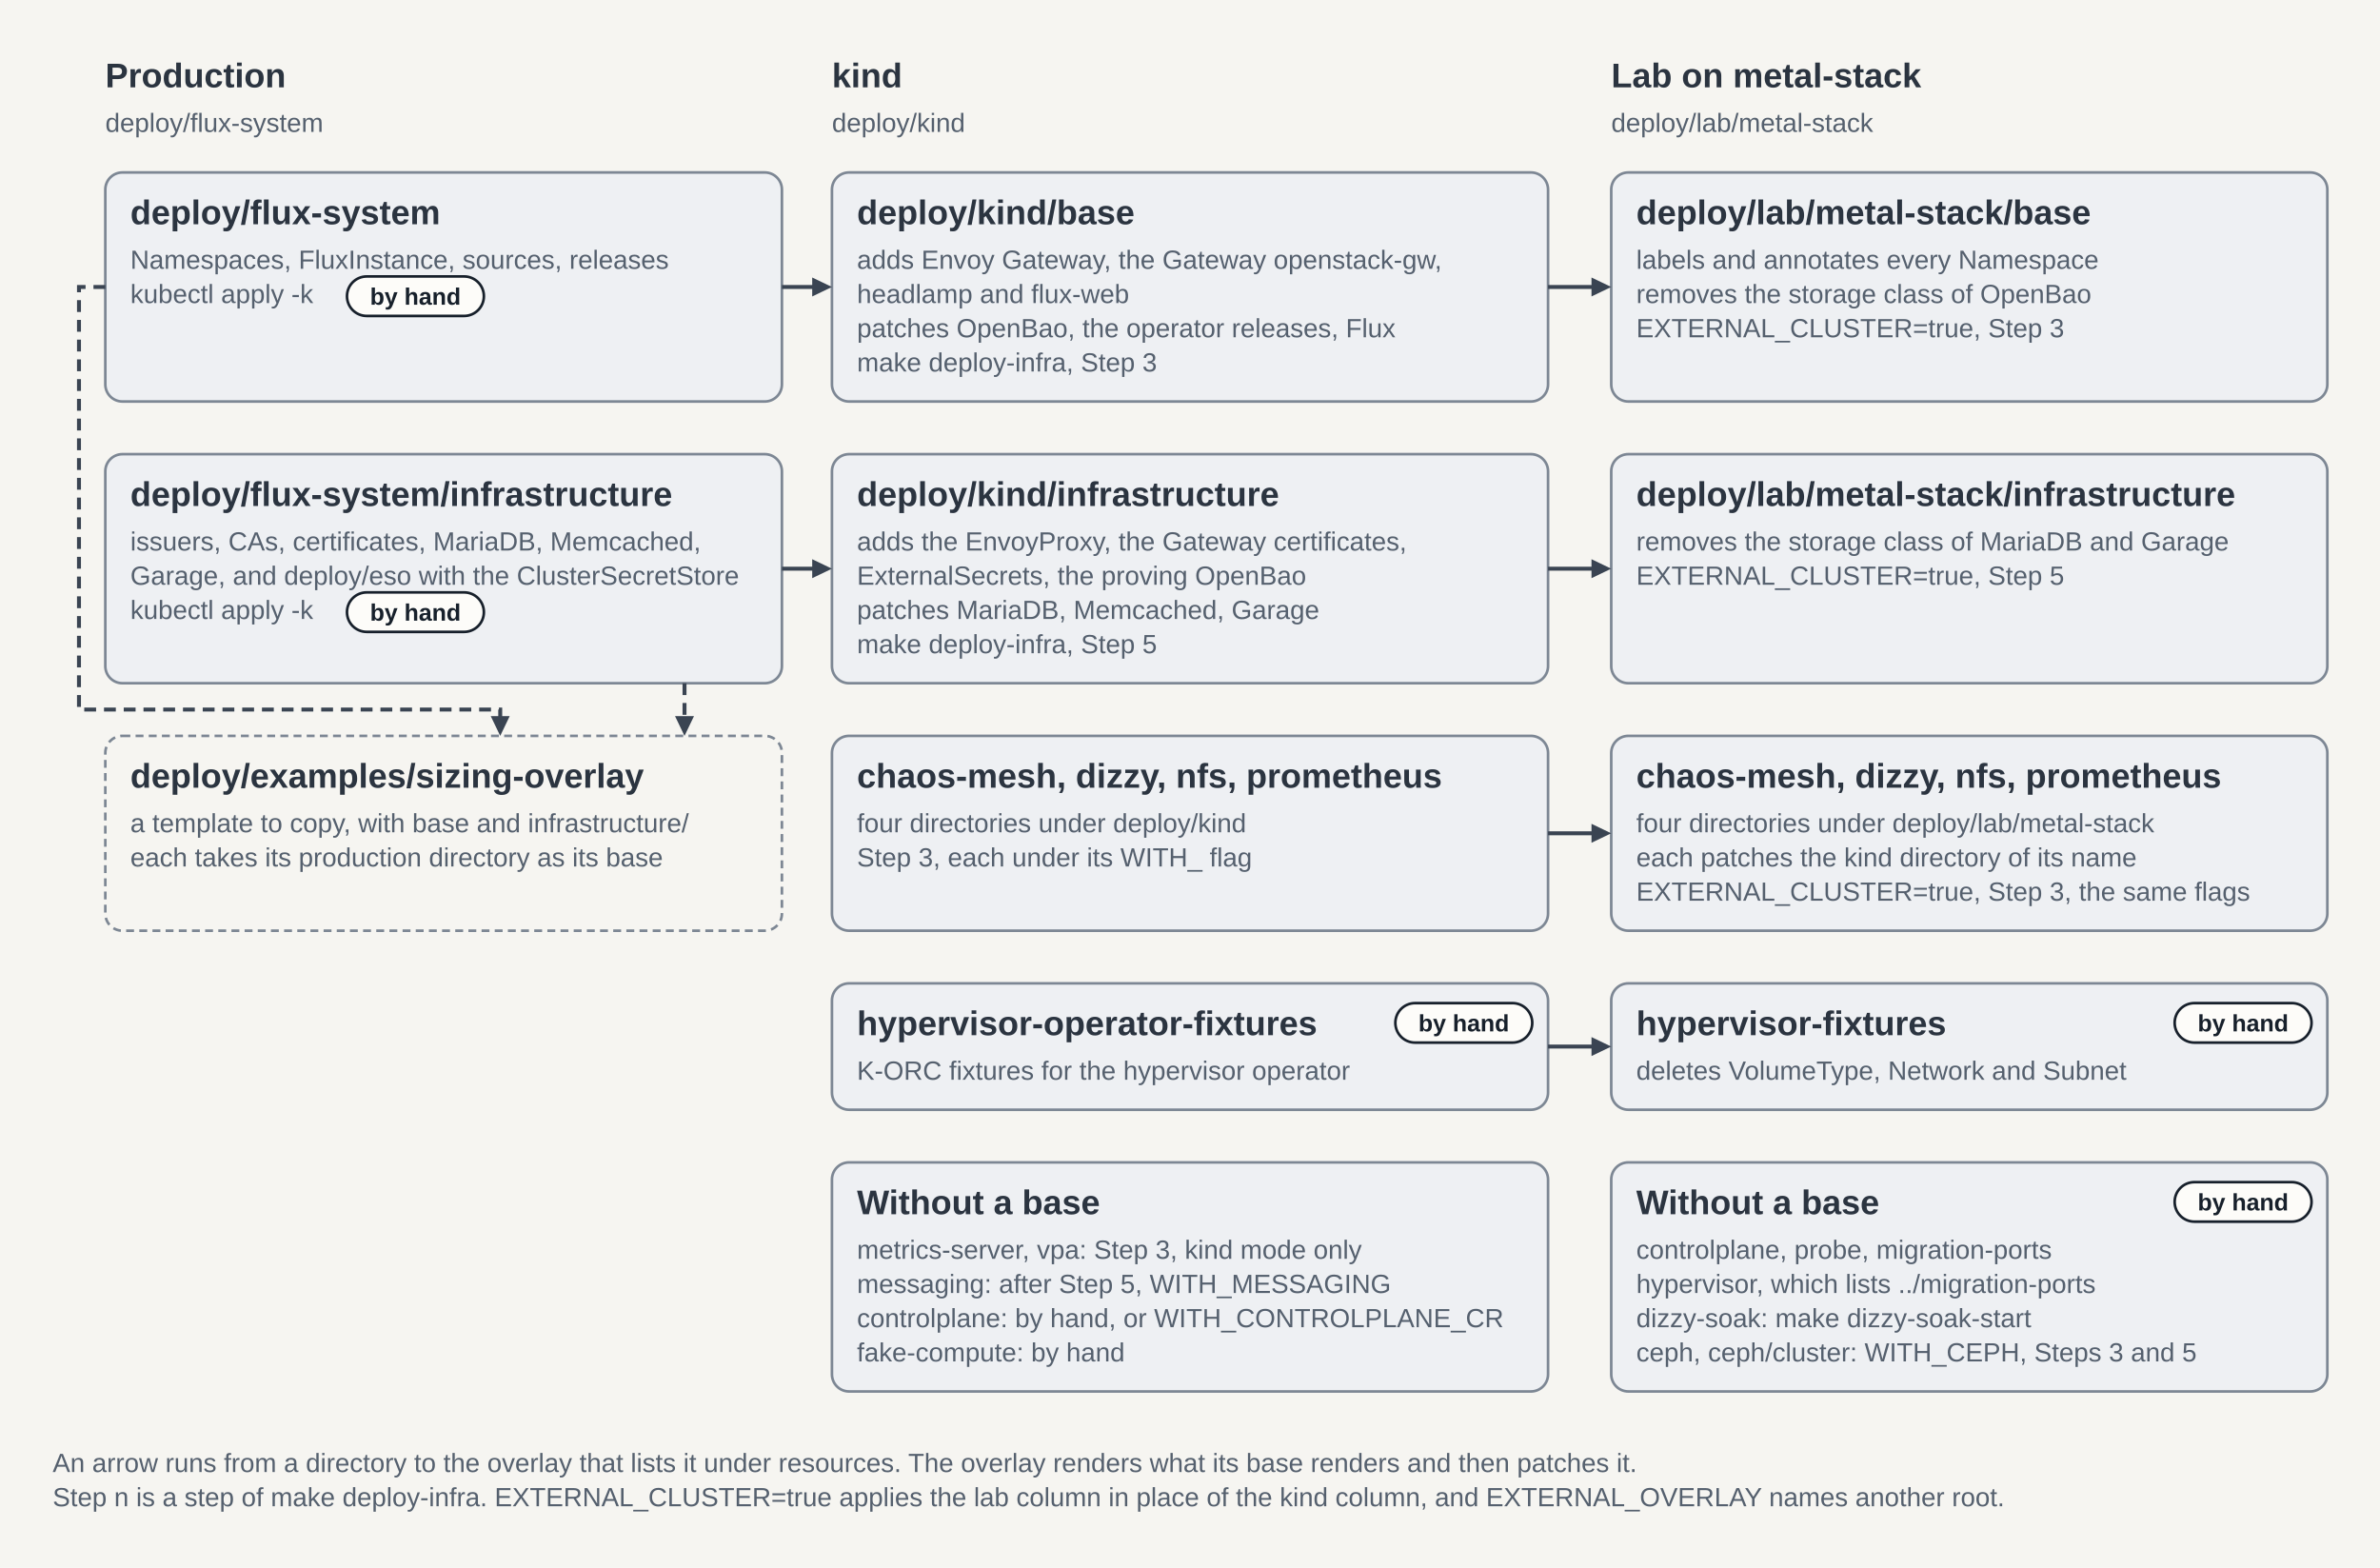
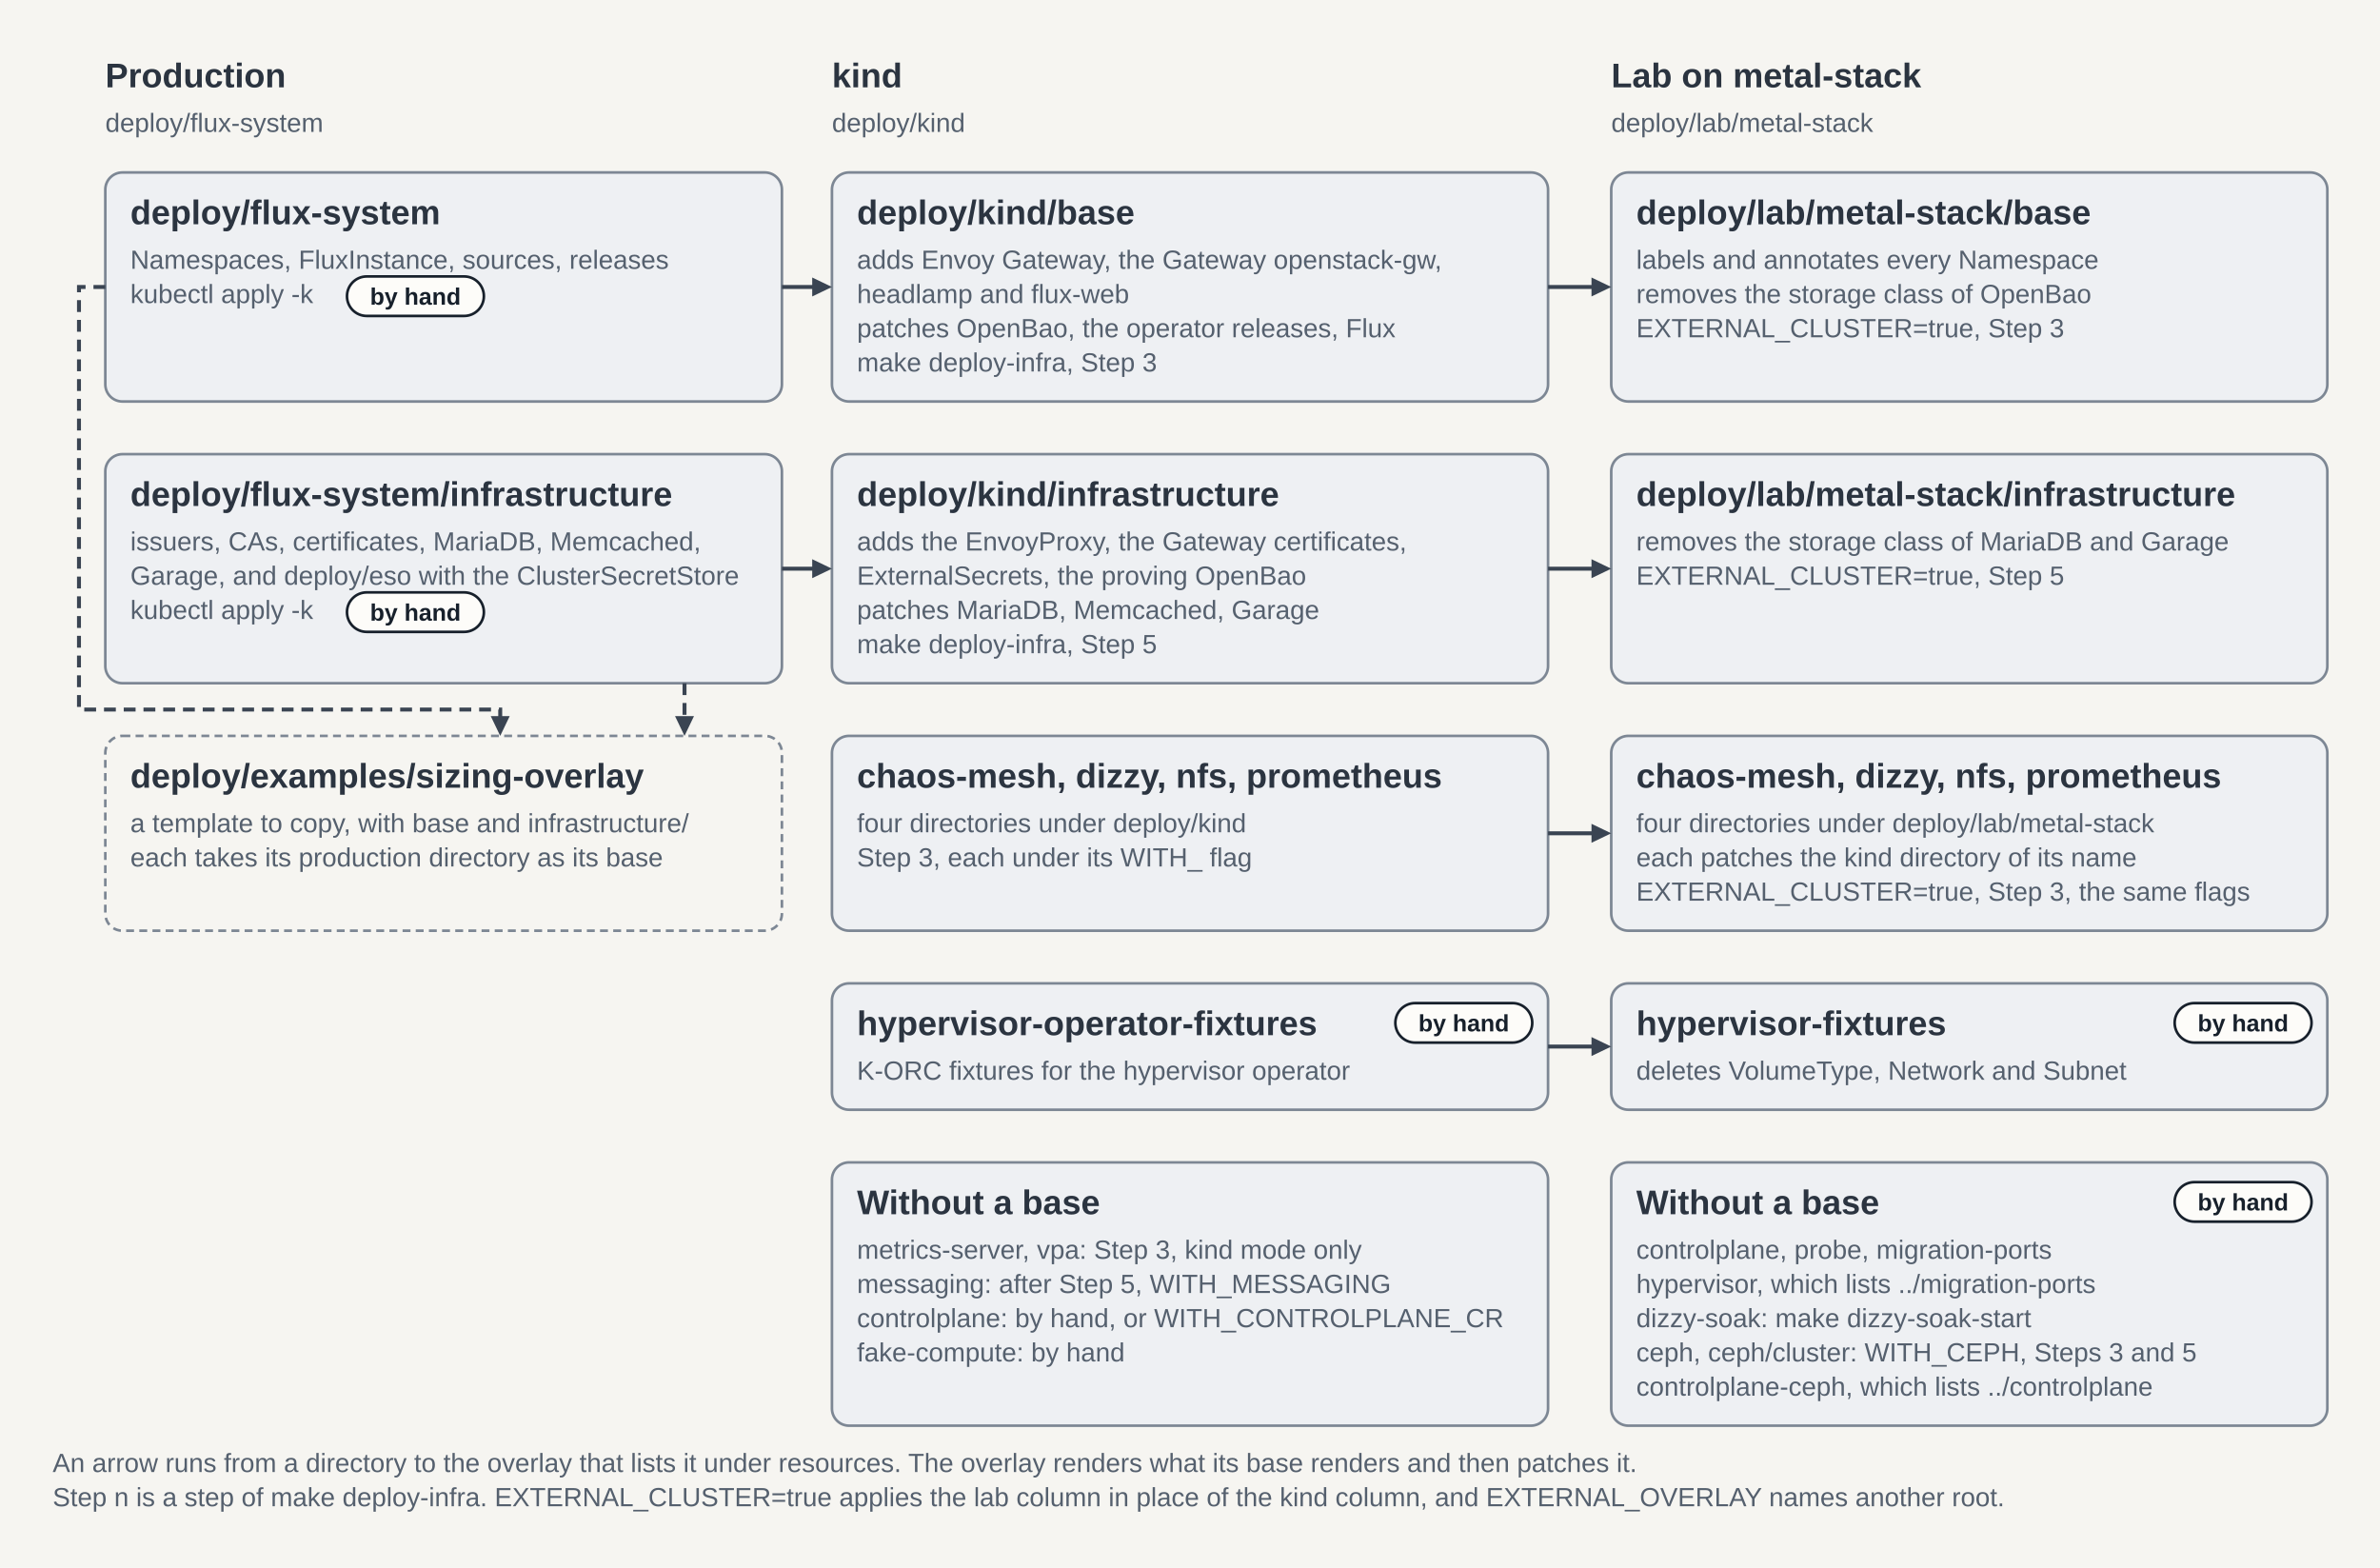
<svg xmlns="http://www.w3.org/2000/svg" width="1808" height="1191" viewBox="0 0 1808 1191" font-family="'IBM Plex Sans', Arial, Helvetica, sans-serif" role="img" aria-label="Overlay inheritance: production, kind, lab">
  <rect width="1808" height="1191" fill="#F6F5F1" />
  <text x="80" y="66.36" font-size="26" font-weight="700" fill="#2B3440">Production</text>
  <text x="80" y="100.2" font-size="20" font-weight="400" fill="#55606E">deploy/flux-system</text>
  <text x="632" y="66.36" font-size="26" font-weight="700" fill="#2B3440">kind</text>
  <text x="632" y="100.2" font-size="20" font-weight="400" fill="#55606E">deploy/kind</text>
  <text x="1224" y="66.36" font-size="26" font-weight="700" fill="#2B3440">Lab on metal-stack</text>
  <text x="1224" y="100.2" font-size="20" font-weight="400" fill="#55606E">deploy/lab/metal-stack</text>
  <rect x="80" y="131" width="514" height="174" rx="13" fill="#EEF0F3" stroke="#7D8794" stroke-width="2" />
  <text x="99" y="170.36" font-size="26" font-weight="700" fill="#2B3440">deploy/flux-system</text>
  <text x="99" y="204.2" font-size="20" font-weight="400" fill="#55606E">Namespaces, FluxInstance, sources, releases</text>
  <text x="99" y="230.2" font-size="20" font-weight="400" fill="#55606E">kubectl apply -k</text>
  <rect x="263.59" y="210" width="104" height="30" rx="15" fill="#FDFCF9" stroke="#17202B" stroke-width="2" />
  <text x="315.59" y="231.48" font-size="18" font-weight="700" fill="#17202B" text-anchor="middle">by hand</text>
  <rect x="632" y="131" width="544" height="174" rx="13" fill="#EEF0F3" stroke="#7D8794" stroke-width="2" />
  <text x="651" y="170.36" font-size="26" font-weight="700" fill="#2B3440">deploy/kind/base</text>
  <text x="651" y="204.2" font-size="20" font-weight="400" fill="#55606E">adds Envoy Gateway, the Gateway openstack-gw,</text>
  <text x="651" y="230.2" font-size="20" font-weight="400" fill="#55606E">headlamp and flux-web</text>
  <text x="651" y="256.2" font-size="20" font-weight="400" fill="#55606E">patches OpenBao, the operator releases, Flux</text>
  <text x="651" y="282.2" font-size="20" font-weight="400" fill="#55606E">make deploy-infra, Step 3</text>
  <rect x="1224" y="131" width="544" height="174" rx="13" fill="#EEF0F3" stroke="#7D8794" stroke-width="2" />
  <text x="1243" y="170.36" font-size="26" font-weight="700" fill="#2B3440">deploy/lab/metal-stack/base</text>
  <text x="1243" y="204.2" font-size="20" font-weight="400" fill="#55606E">labels and annotates every Namespace</text>
  <text x="1243" y="230.2" font-size="20" font-weight="400" fill="#55606E">removes the storage class of OpenBao</text>
  <text x="1243" y="256.2" font-size="20" font-weight="400" fill="#55606E">EXTERNAL_CLUSTER=true, Step 3</text>
  <rect x="80" y="345" width="514" height="174" rx="13" fill="#EEF0F3" stroke="#7D8794" stroke-width="2" />
  <text x="99" y="384.36" font-size="26" font-weight="700" fill="#2B3440">deploy/flux-system/infrastructure</text>
  <text x="99" y="418.2" font-size="20" font-weight="400" fill="#55606E">issuers, CAs, certificates, MariaDB, Memcached,</text>
  <text x="99" y="444.2" font-size="20" font-weight="400" fill="#55606E">Garage, and deploy/eso with the ClusterSecretStore</text>
  <text x="99" y="470.2" font-size="20" font-weight="400" fill="#55606E">kubectl apply -k</text>
  <rect x="263.59" y="450" width="104" height="30" rx="15" fill="#FDFCF9" stroke="#17202B" stroke-width="2" />
  <text x="315.59" y="471.48" font-size="18" font-weight="700" fill="#17202B" text-anchor="middle">by hand</text>
  <rect x="632" y="345" width="544" height="174" rx="13" fill="#EEF0F3" stroke="#7D8794" stroke-width="2" />
  <text x="651" y="384.36" font-size="26" font-weight="700" fill="#2B3440">deploy/kind/infrastructure</text>
  <text x="651" y="418.2" font-size="20" font-weight="400" fill="#55606E">adds the EnvoyProxy, the Gateway certificates,</text>
  <text x="651" y="444.2" font-size="20" font-weight="400" fill="#55606E">ExternalSecrets, the proving OpenBao</text>
  <text x="651" y="470.2" font-size="20" font-weight="400" fill="#55606E">patches MariaDB, Memcached, Garage</text>
  <text x="651" y="496.2" font-size="20" font-weight="400" fill="#55606E">make deploy-infra, Step 5</text>
  <rect x="1224" y="345" width="544" height="174" rx="13" fill="#EEF0F3" stroke="#7D8794" stroke-width="2" />
  <text x="1243" y="384.36" font-size="26" font-weight="700" fill="#2B3440">deploy/lab/metal-stack/infrastructure</text>
  <text x="1243" y="418.2" font-size="20" font-weight="400" fill="#55606E">removes the storage class of MariaDB and Garage</text>
  <text x="1243" y="444.2" font-size="20" font-weight="400" fill="#55606E">EXTERNAL_CLUSTER=true, Step 5</text>
  <rect x="80" y="559" width="514" height="148" rx="13" fill="none" stroke="#7D8794" stroke-width="2" stroke-dasharray="6 4" />
  <text x="99" y="598.36" font-size="26" font-weight="700" fill="#2B3440">deploy/examples/sizing-overlay</text>
  <text x="99" y="632.2" font-size="20" font-weight="400" fill="#55606E">a template to copy, with base and infrastructure/</text>
  <text x="99" y="658.2" font-size="20" font-weight="400" fill="#55606E">each takes its production directory as its base</text>
  <rect x="632" y="559" width="544" height="148" rx="13" fill="#EEF0F3" stroke="#7D8794" stroke-width="2" />
  <text x="651" y="598.36" font-size="26" font-weight="700" fill="#2B3440">chaos-mesh, dizzy, nfs, prometheus</text>
  <text x="651" y="632.2" font-size="20" font-weight="400" fill="#55606E">four directories under deploy/kind</text>
  <text x="651" y="658.2" font-size="20" font-weight="400" fill="#55606E">Step 3, each under its WITH_ flag</text>
  <rect x="1224" y="559" width="544" height="148" rx="13" fill="#EEF0F3" stroke="#7D8794" stroke-width="2" />
  <text x="1243" y="598.36" font-size="26" font-weight="700" fill="#2B3440">chaos-mesh, dizzy, nfs, prometheus</text>
  <text x="1243" y="632.2" font-size="20" font-weight="400" fill="#55606E">four directories under deploy/lab/metal-stack</text>
  <text x="1243" y="658.2" font-size="20" font-weight="400" fill="#55606E">each patches the kind directory of its name</text>
  <text x="1243" y="684.2" font-size="20" font-weight="400" fill="#55606E">EXTERNAL_CLUSTER=true, Step 3, the same flags</text>
  <rect x="632" y="747" width="544" height="96" rx="13" fill="#EEF0F3" stroke="#7D8794" stroke-width="2" />
  <text x="651" y="786.36" font-size="26" font-weight="700" fill="#2B3440">hypervisor-operator-fixtures</text>
  <text x="651" y="820.2" font-size="20" font-weight="400" fill="#55606E">K-ORC fixtures for the hypervisor operator</text>
  <rect x="1060" y="762" width="104" height="30" rx="15" fill="#FDFCF9" stroke="#17202B" stroke-width="2" />
  <text x="1112" y="783.48" font-size="18" font-weight="700" fill="#17202B" text-anchor="middle">by hand</text>
  <rect x="1224" y="747" width="544" height="96" rx="13" fill="#EEF0F3" stroke="#7D8794" stroke-width="2" />
  <text x="1243" y="786.36" font-size="26" font-weight="700" fill="#2B3440">hypervisor-fixtures</text>
  <text x="1243" y="820.2" font-size="20" font-weight="400" fill="#55606E">deletes VolumeType, Network and Subnet</text>
  <rect x="1652" y="762" width="104" height="30" rx="15" fill="#FDFCF9" stroke="#17202B" stroke-width="2" />
  <text x="1704" y="783.48" font-size="18" font-weight="700" fill="#17202B" text-anchor="middle">by hand</text>
-   <rect x="632" y="883" width="544" height="174" rx="13" fill="#EEF0F3" stroke="#7D8794" stroke-width="2" />
+   <rect x="632" y="883" width="544" height="200" rx="13" fill="#EEF0F3" stroke="#7D8794" stroke-width="2" />
  <text x="651" y="922.36" font-size="26" font-weight="700" fill="#2B3440">Without a base</text>
  <text x="651" y="956.2" font-size="20" font-weight="400" fill="#55606E">metrics-server, vpa: Step 3, kind mode only</text>
  <text x="651" y="982.2" font-size="20" font-weight="400" fill="#55606E">messaging: after Step 5, WITH_MESSAGING</text>
  <text x="651" y="1008.2" font-size="20" font-weight="400" fill="#55606E">controlplane: by hand, or WITH_CONTROLPLANE_CR</text>
  <text x="651" y="1034.2" font-size="20" font-weight="400" fill="#55606E">fake-compute: by hand</text>
-   <rect x="1224" y="883" width="544" height="174" rx="13" fill="#EEF0F3" stroke="#7D8794" stroke-width="2" />
+   <rect x="1224" y="883" width="544" height="200" rx="13" fill="#EEF0F3" stroke="#7D8794" stroke-width="2" />
  <text x="1243" y="922.36" font-size="26" font-weight="700" fill="#2B3440">Without a base</text>
  <text x="1243" y="956.2" font-size="20" font-weight="400" fill="#55606E">controlplane, probe, migration-ports</text>
  <text x="1243" y="982.2" font-size="20" font-weight="400" fill="#55606E">hypervisor, which lists ../migration-ports</text>
  <text x="1243" y="1008.2" font-size="20" font-weight="400" fill="#55606E">dizzy-soak: make dizzy-soak-start</text>
  <text x="1243" y="1034.2" font-size="20" font-weight="400" fill="#55606E">ceph, ceph/cluster: WITH_CEPH, Steps 3 and 5</text>
+   <text x="1243" y="1060.2" font-size="20" font-weight="400" fill="#55606E">controlplane-ceph, which lists ../controlplane</text>
  <rect x="1652" y="898" width="104" height="30" rx="15" fill="#FDFCF9" stroke="#17202B" stroke-width="2" />
  <text x="1704" y="919.48" font-size="18" font-weight="700" fill="#17202B" text-anchor="middle">by hand</text>
  <polyline points="594,218 621.5,218" fill="none" stroke="#3A4452" stroke-width="3" />
  <polygon points="632,218 617,225.2 617,210.8" fill="#3A4452" />
  <polyline points="1176,218 1213.5,218" fill="none" stroke="#3A4452" stroke-width="3" />
  <polygon points="1224,218 1209,225.2 1209,210.8" fill="#3A4452" />
  <polyline points="594,432 621.5,432" fill="none" stroke="#3A4452" stroke-width="3" />
  <polygon points="632,432 617,439.2 617,424.8" fill="#3A4452" />
  <polyline points="1176,432 1213.5,432" fill="none" stroke="#3A4452" stroke-width="3" />
  <polygon points="1224,432 1209,439.2 1209,424.8" fill="#3A4452" />
  <polyline points="1176,633 1213.5,633" fill="none" stroke="#3A4452" stroke-width="3" />
  <polygon points="1224,633 1209,640.2 1209,625.8" fill="#3A4452" />
  <polyline points="1176,795 1213.5,795" fill="none" stroke="#3A4452" stroke-width="3" />
  <polygon points="1224,795 1209,802.2 1209,787.8" fill="#3A4452" />
  <polyline points="80,218 60,218 60,539 380,539 380,548.5" fill="none" stroke="#3A4452" stroke-width="3" stroke-dasharray="9 6" />
  <polygon points="380,559 372.8,544 387.2,544" fill="#3A4452" />
  <polyline points="520,519 520,548.5" fill="none" stroke="#3A4452" stroke-width="3" stroke-dasharray="9 6" />
  <polygon points="520,559 512.8,544 527.2,544" fill="#3A4452" />
  <text x="40" y="1118.2" font-size="20" font-weight="400" fill="#55606E">An arrow runs from a directory to the overlay that lists it under resources. The overlay renders what its base renders and then patches it.</text>
  <text x="40" y="1144.2" font-size="20" font-weight="400" fill="#55606E">Step n is a step of make deploy-infra. EXTERNAL_CLUSTER=true applies the lab column in place of the kind column, and EXTERNAL_OVERLAY names another root.</text>
</svg>
